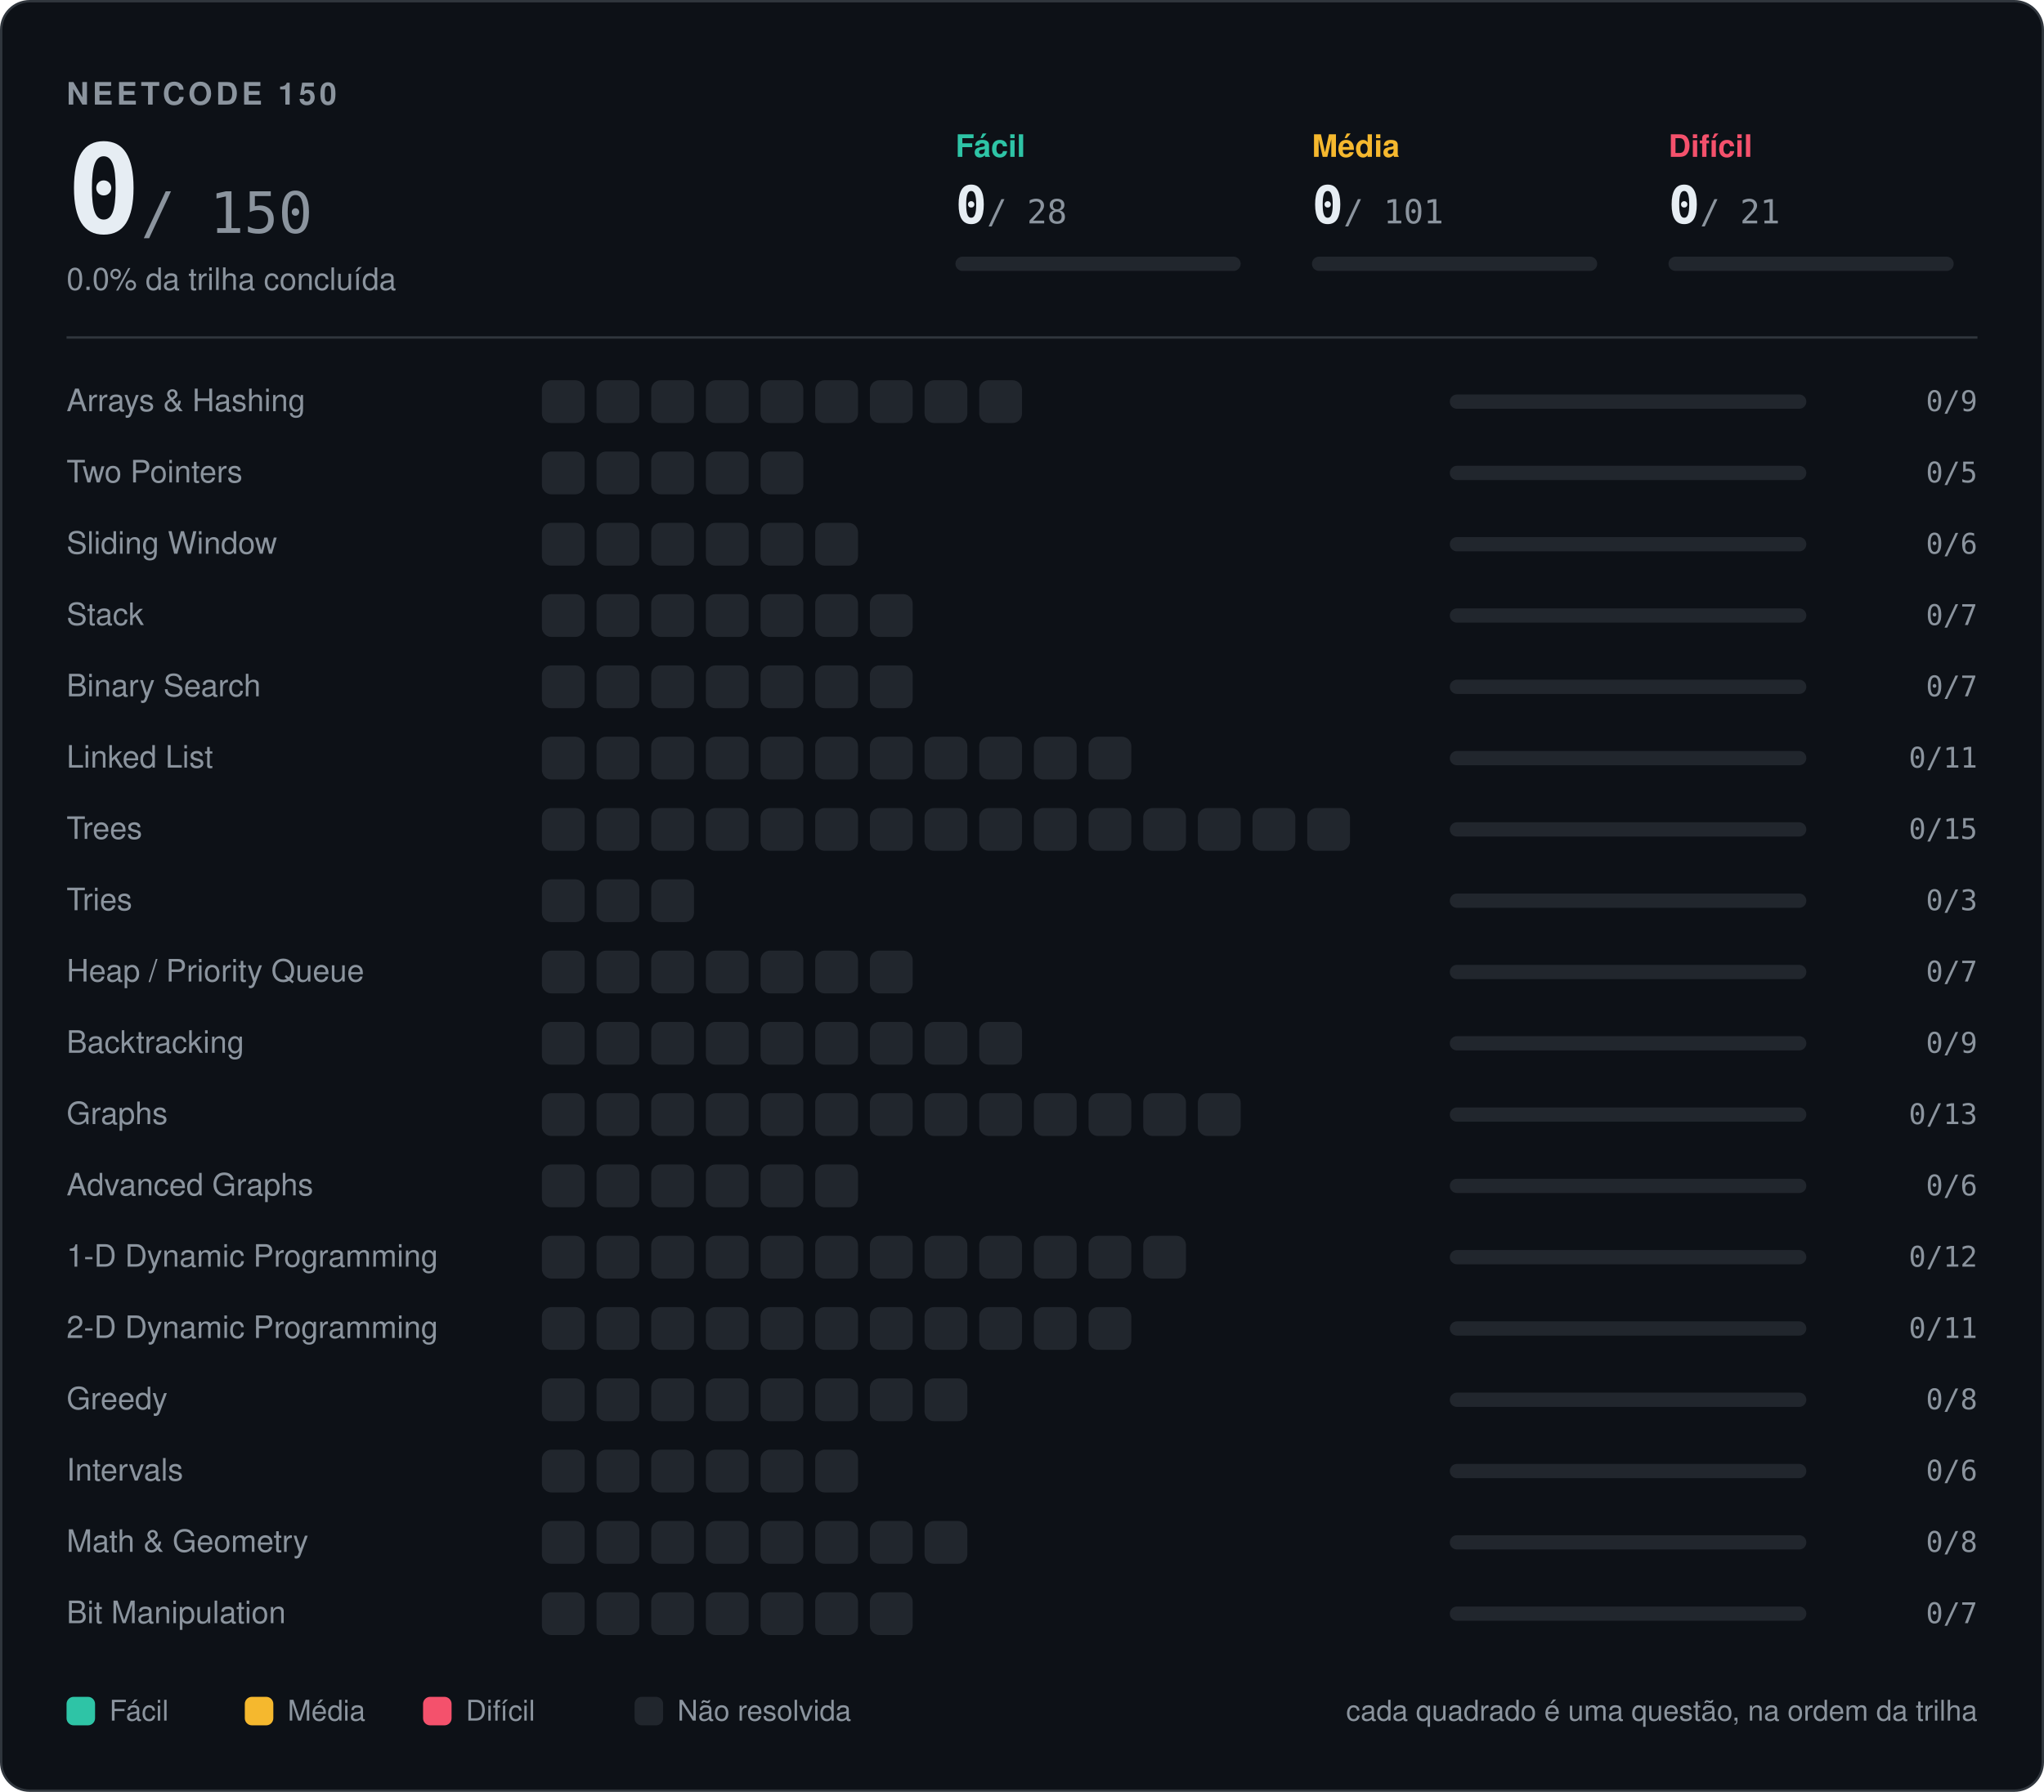
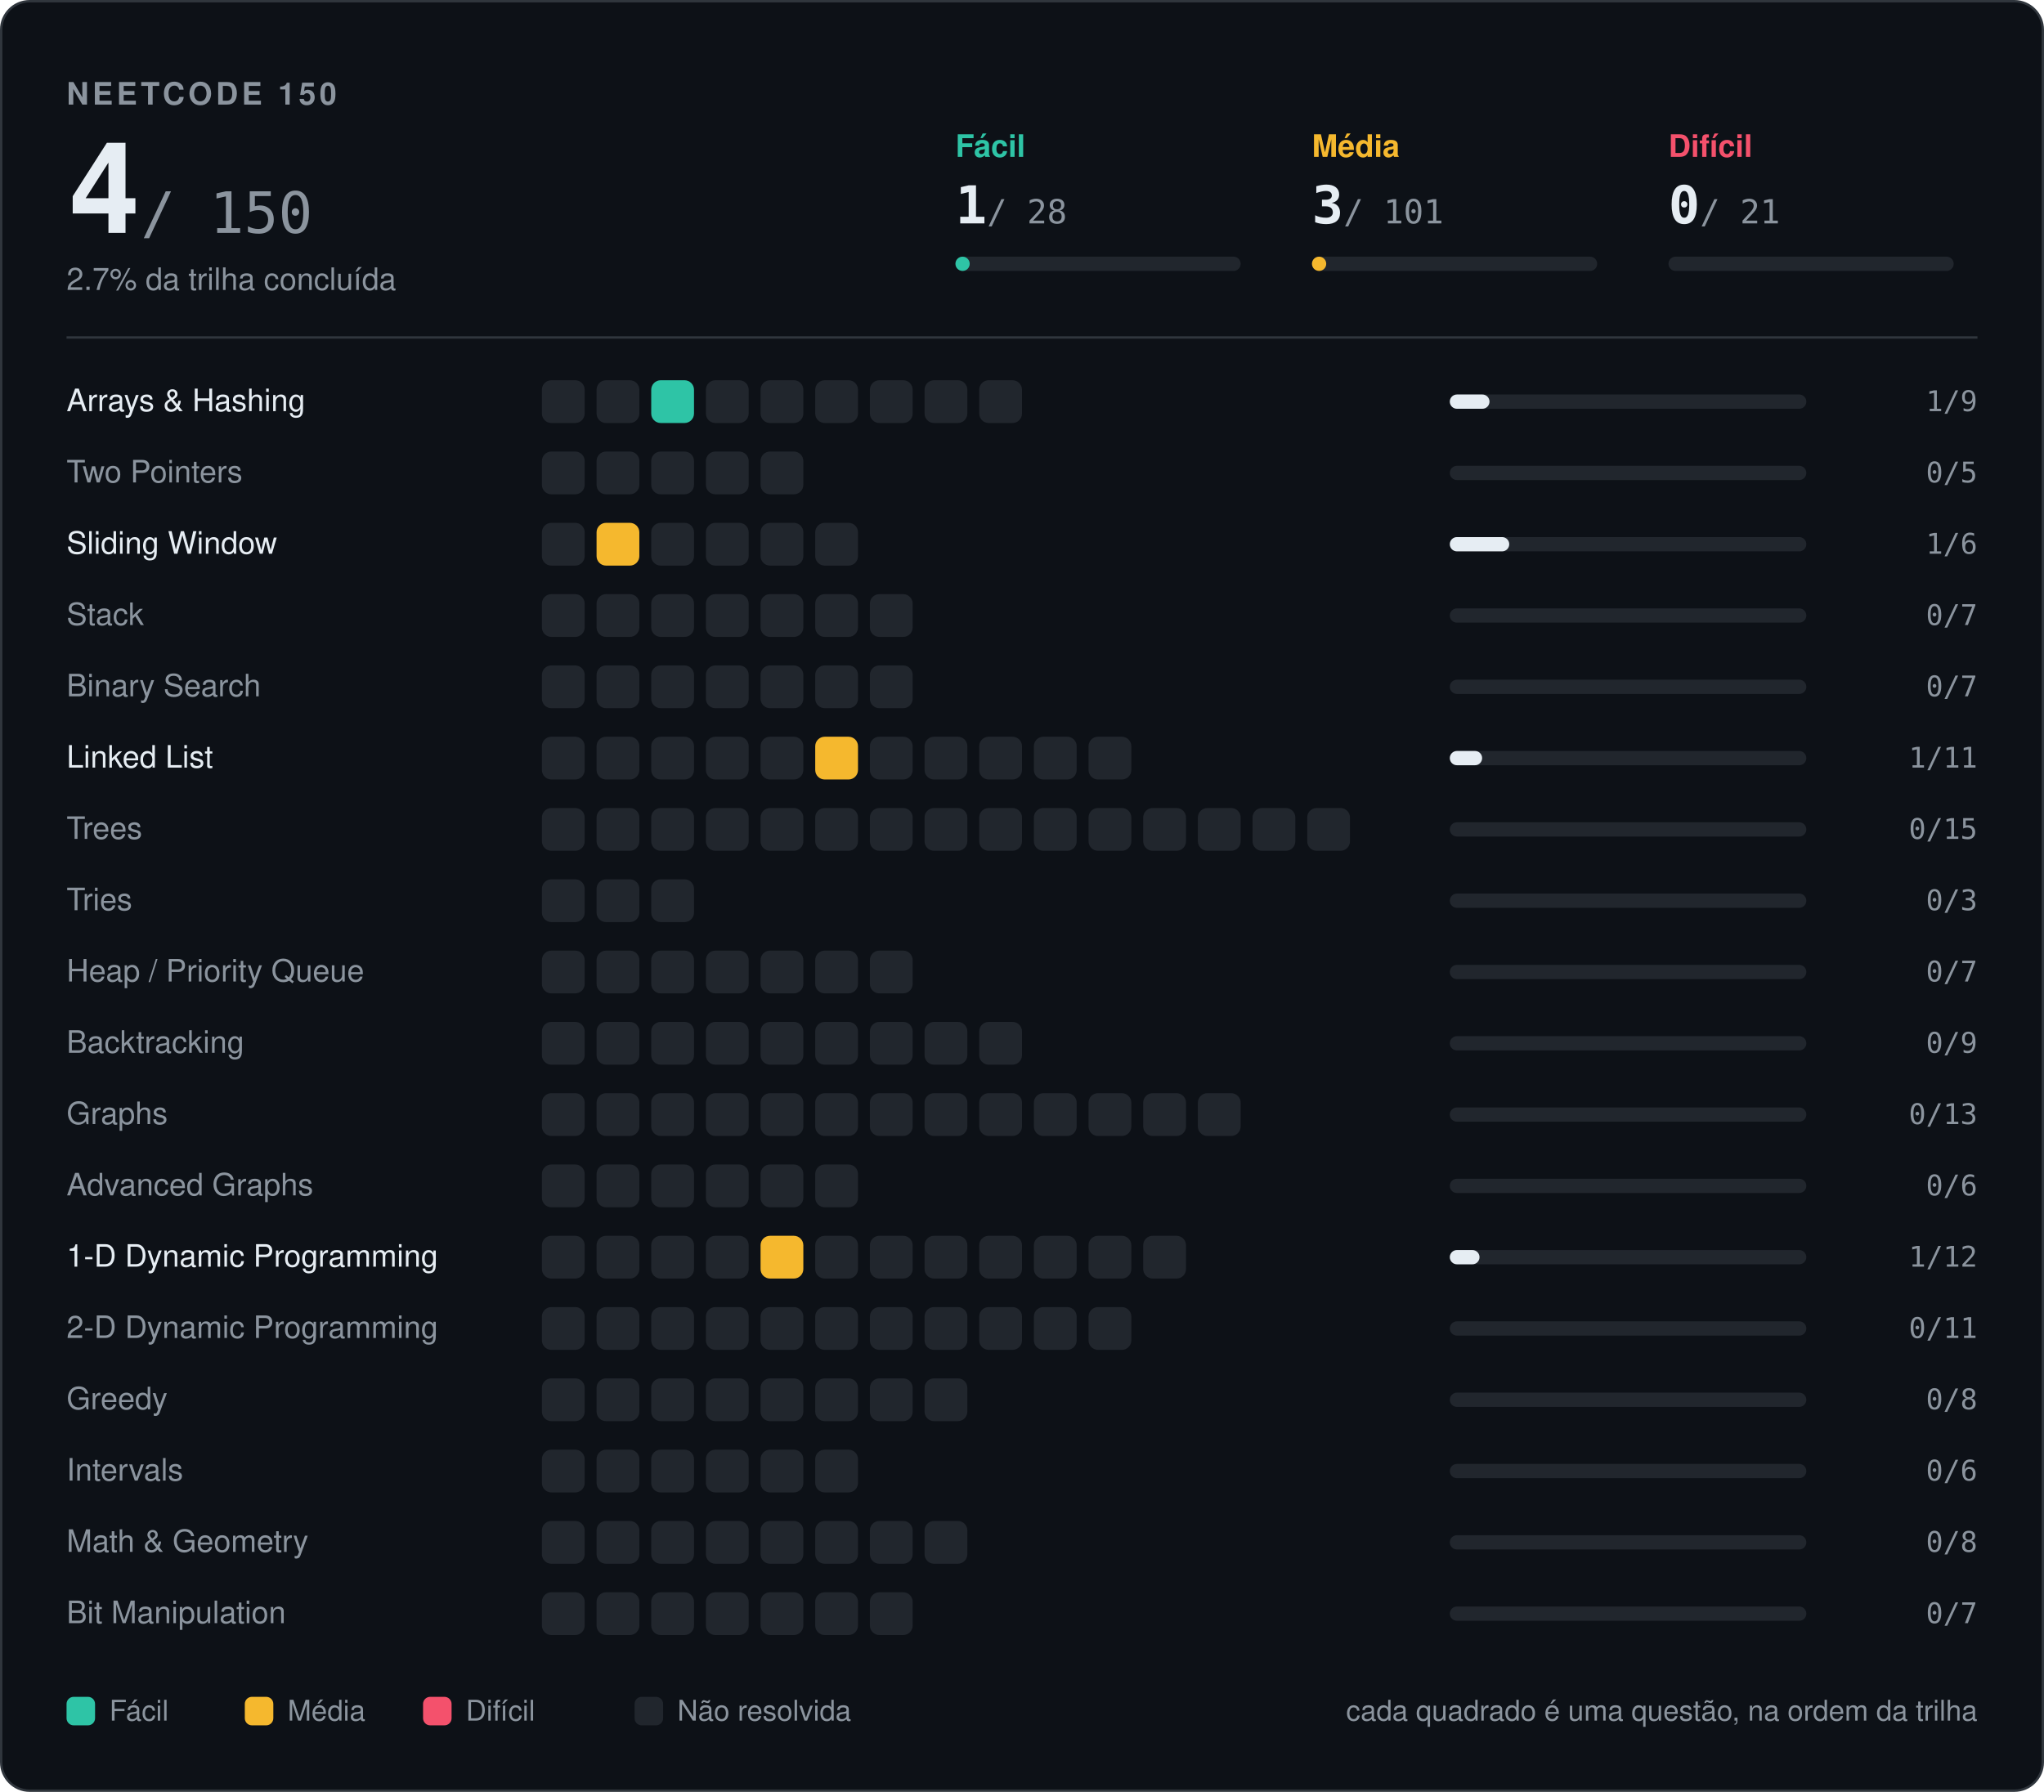
- <svg xmlns="http://www.w3.org/2000/svg" width="860" height="754" viewBox="0 0 860 754" font-family="-apple-system,BlinkMacSystemFont,'Segoe UI',Helvetica,Arial,sans-serif" role="img" aria-label="NeetCode 150: 0 de 150 resolvidas">
+ <svg xmlns="http://www.w3.org/2000/svg" width="860" height="754" viewBox="0 0 860 754" font-family="-apple-system,BlinkMacSystemFont,'Segoe UI',Helvetica,Arial,sans-serif" role="img" aria-label="NeetCode 150: 4 de 150 resolvidas">
  <rect x="0.5" y="0.5" width="859" height="753" rx="12" fill="#0d1117" stroke="#30363d" />
  <text x="28" y="44" fill="#8b949e" font-size="13" font-weight="600" letter-spacing="1.5">NEETCODE 150</text>
-   <text x="28" y="98" fill="#e6edf3" font-family="ui-monospace,SFMono-Regular,'SF Mono',Menlo,Consolas,monospace" font-size="52" font-weight="700">0<tspan fill="#8b949e" font-size="24" font-weight="500"> / 150</tspan>
-   </text>
-   <text x="28" y="122" fill="#8b949e" font-size="13">0.0% da trilha concluída</text>
+   <text x="28" y="98" fill="#e6edf3" font-family="ui-monospace,SFMono-Regular,'SF Mono',Menlo,Consolas,monospace" font-size="52" font-weight="700">4<tspan fill="#8b949e" font-size="24" font-weight="500"> / 150</tspan>
+   </text>
+   <text x="28" y="122" fill="#8b949e" font-size="13">2.7% da trilha concluída</text>
  <text x="402" y="66" fill="#2ec4a6" font-size="13" font-weight="600">Fácil</text>
-   <text x="402" y="94" fill="#e6edf3" font-family="ui-monospace,SFMono-Regular,'SF Mono',Menlo,Consolas,monospace" font-size="22" font-weight="700">0<tspan fill="#8b949e" font-size="14" font-weight="500"> / 28</tspan>
+   <text x="402" y="94" fill="#e6edf3" font-family="ui-monospace,SFMono-Regular,'SF Mono',Menlo,Consolas,monospace" font-size="22" font-weight="700">1<tspan fill="#8b949e" font-size="14" font-weight="500"> / 28</tspan>
  </text>
  <rect x="402" y="108" width="120" height="6" rx="3" fill="#21262d" />
+   <rect x="402" y="108" width="6.0" height="6" rx="3" fill="#2ec4a6" />
  <text x="552" y="66" fill="#f5b82e" font-size="13" font-weight="600">Média</text>
-   <text x="552" y="94" fill="#e6edf3" font-family="ui-monospace,SFMono-Regular,'SF Mono',Menlo,Consolas,monospace" font-size="22" font-weight="700">0<tspan fill="#8b949e" font-size="14" font-weight="500"> / 101</tspan>
+   <text x="552" y="94" fill="#e6edf3" font-family="ui-monospace,SFMono-Regular,'SF Mono',Menlo,Consolas,monospace" font-size="22" font-weight="700">3<tspan fill="#8b949e" font-size="14" font-weight="500"> / 101</tspan>
  </text>
  <rect x="552" y="108" width="120" height="6" rx="3" fill="#21262d" />
+   <rect x="552" y="108" width="6.0" height="6" rx="3" fill="#f5b82e" />
  <text x="702" y="66" fill="#f4516c" font-size="13" font-weight="600">Difícil</text>
  <text x="702" y="94" fill="#e6edf3" font-family="ui-monospace,SFMono-Regular,'SF Mono',Menlo,Consolas,monospace" font-size="22" font-weight="700">0<tspan fill="#8b949e" font-size="14" font-weight="500"> / 21</tspan>
  </text>
  <rect x="702" y="108" width="120" height="6" rx="3" fill="#21262d" />
  <line x1="28" y1="142" x2="832" y2="142" stroke="#30363d" />
-   <text x="28" y="173" fill="#8b949e" font-size="13">Arrays &amp; Hashing</text>
+   <text x="28" y="173" fill="#e6edf3" font-size="13">Arrays &amp; Hashing</text>
  <rect x="228" y="160" width="18" height="18" rx="4" fill="#21262d" />
  <rect x="251" y="160" width="18" height="18" rx="4" fill="#21262d" />
-   <rect x="274" y="160" width="18" height="18" rx="4" fill="#21262d" />
+   <rect x="274" y="160" width="18" height="18" rx="4" fill="#2ec4a6" />
  <rect x="297" y="160" width="18" height="18" rx="4" fill="#21262d" />
  <rect x="320" y="160" width="18" height="18" rx="4" fill="#21262d" />
  <rect x="343" y="160" width="18" height="18" rx="4" fill="#21262d" />
  <rect x="366" y="160" width="18" height="18" rx="4" fill="#21262d" />
  <rect x="389" y="160" width="18" height="18" rx="4" fill="#21262d" />
  <rect x="412" y="160" width="18" height="18" rx="4" fill="#21262d" />
  <rect x="610" y="166" width="150" height="6" rx="3" fill="#21262d" />
-   <text x="832" y="173" text-anchor="end" fill="#8b949e" font-family="ui-monospace,SFMono-Regular,'SF Mono',Menlo,Consolas,monospace" font-size="12">0/9</text>
+   <rect x="610" y="166" width="16.7" height="6" rx="3" fill="#e6edf3" />
+   <text x="832" y="173" text-anchor="end" fill="#8b949e" font-family="ui-monospace,SFMono-Regular,'SF Mono',Menlo,Consolas,monospace" font-size="12">1/9</text>
  <text x="28" y="203" fill="#8b949e" font-size="13">Two Pointers</text>
  <rect x="228" y="190" width="18" height="18" rx="4" fill="#21262d" />
  <rect x="251" y="190" width="18" height="18" rx="4" fill="#21262d" />
  <rect x="274" y="190" width="18" height="18" rx="4" fill="#21262d" />
  <rect x="297" y="190" width="18" height="18" rx="4" fill="#21262d" />
  <rect x="320" y="190" width="18" height="18" rx="4" fill="#21262d" />
  <rect x="610" y="196" width="150" height="6" rx="3" fill="#21262d" />
  <text x="832" y="203" text-anchor="end" fill="#8b949e" font-family="ui-monospace,SFMono-Regular,'SF Mono',Menlo,Consolas,monospace" font-size="12">0/5</text>
-   <text x="28" y="233" fill="#8b949e" font-size="13">Sliding Window</text>
+   <text x="28" y="233" fill="#e6edf3" font-size="13">Sliding Window</text>
  <rect x="228" y="220" width="18" height="18" rx="4" fill="#21262d" />
-   <rect x="251" y="220" width="18" height="18" rx="4" fill="#21262d" />
+   <rect x="251" y="220" width="18" height="18" rx="4" fill="#f5b82e" />
  <rect x="274" y="220" width="18" height="18" rx="4" fill="#21262d" />
  <rect x="297" y="220" width="18" height="18" rx="4" fill="#21262d" />
  <rect x="320" y="220" width="18" height="18" rx="4" fill="#21262d" />
  <rect x="343" y="220" width="18" height="18" rx="4" fill="#21262d" />
  <rect x="610" y="226" width="150" height="6" rx="3" fill="#21262d" />
-   <text x="832" y="233" text-anchor="end" fill="#8b949e" font-family="ui-monospace,SFMono-Regular,'SF Mono',Menlo,Consolas,monospace" font-size="12">0/6</text>
+   <rect x="610" y="226" width="25.0" height="6" rx="3" fill="#e6edf3" />
+   <text x="832" y="233" text-anchor="end" fill="#8b949e" font-family="ui-monospace,SFMono-Regular,'SF Mono',Menlo,Consolas,monospace" font-size="12">1/6</text>
  <text x="28" y="263" fill="#8b949e" font-size="13">Stack</text>
  <rect x="228" y="250" width="18" height="18" rx="4" fill="#21262d" />
  <rect x="251" y="250" width="18" height="18" rx="4" fill="#21262d" />
  <rect x="274" y="250" width="18" height="18" rx="4" fill="#21262d" />
  <rect x="297" y="250" width="18" height="18" rx="4" fill="#21262d" />
  <rect x="320" y="250" width="18" height="18" rx="4" fill="#21262d" />
  <rect x="343" y="250" width="18" height="18" rx="4" fill="#21262d" />
  <rect x="366" y="250" width="18" height="18" rx="4" fill="#21262d" />
  <rect x="610" y="256" width="150" height="6" rx="3" fill="#21262d" />
  <text x="832" y="263" text-anchor="end" fill="#8b949e" font-family="ui-monospace,SFMono-Regular,'SF Mono',Menlo,Consolas,monospace" font-size="12">0/7</text>
  <text x="28" y="293" fill="#8b949e" font-size="13">Binary Search</text>
  <rect x="228" y="280" width="18" height="18" rx="4" fill="#21262d" />
  <rect x="251" y="280" width="18" height="18" rx="4" fill="#21262d" />
  <rect x="274" y="280" width="18" height="18" rx="4" fill="#21262d" />
  <rect x="297" y="280" width="18" height="18" rx="4" fill="#21262d" />
  <rect x="320" y="280" width="18" height="18" rx="4" fill="#21262d" />
  <rect x="343" y="280" width="18" height="18" rx="4" fill="#21262d" />
  <rect x="366" y="280" width="18" height="18" rx="4" fill="#21262d" />
  <rect x="610" y="286" width="150" height="6" rx="3" fill="#21262d" />
  <text x="832" y="293" text-anchor="end" fill="#8b949e" font-family="ui-monospace,SFMono-Regular,'SF Mono',Menlo,Consolas,monospace" font-size="12">0/7</text>
-   <text x="28" y="323" fill="#8b949e" font-size="13">Linked List</text>
+   <text x="28" y="323" fill="#e6edf3" font-size="13">Linked List</text>
  <rect x="228" y="310" width="18" height="18" rx="4" fill="#21262d" />
  <rect x="251" y="310" width="18" height="18" rx="4" fill="#21262d" />
  <rect x="274" y="310" width="18" height="18" rx="4" fill="#21262d" />
  <rect x="297" y="310" width="18" height="18" rx="4" fill="#21262d" />
  <rect x="320" y="310" width="18" height="18" rx="4" fill="#21262d" />
-   <rect x="343" y="310" width="18" height="18" rx="4" fill="#21262d" />
+   <rect x="343" y="310" width="18" height="18" rx="4" fill="#f5b82e" />
  <rect x="366" y="310" width="18" height="18" rx="4" fill="#21262d" />
  <rect x="389" y="310" width="18" height="18" rx="4" fill="#21262d" />
  <rect x="412" y="310" width="18" height="18" rx="4" fill="#21262d" />
  <rect x="435" y="310" width="18" height="18" rx="4" fill="#21262d" />
  <rect x="458" y="310" width="18" height="18" rx="4" fill="#21262d" />
  <rect x="610" y="316" width="150" height="6" rx="3" fill="#21262d" />
-   <text x="832" y="323" text-anchor="end" fill="#8b949e" font-family="ui-monospace,SFMono-Regular,'SF Mono',Menlo,Consolas,monospace" font-size="12">0/11</text>
+   <rect x="610" y="316" width="13.6" height="6" rx="3" fill="#e6edf3" />
+   <text x="832" y="323" text-anchor="end" fill="#8b949e" font-family="ui-monospace,SFMono-Regular,'SF Mono',Menlo,Consolas,monospace" font-size="12">1/11</text>
  <text x="28" y="353" fill="#8b949e" font-size="13">Trees</text>
  <rect x="228" y="340" width="18" height="18" rx="4" fill="#21262d" />
  <rect x="251" y="340" width="18" height="18" rx="4" fill="#21262d" />
  <rect x="274" y="340" width="18" height="18" rx="4" fill="#21262d" />
  <rect x="297" y="340" width="18" height="18" rx="4" fill="#21262d" />
  <rect x="320" y="340" width="18" height="18" rx="4" fill="#21262d" />
  <rect x="343" y="340" width="18" height="18" rx="4" fill="#21262d" />
  <rect x="366" y="340" width="18" height="18" rx="4" fill="#21262d" />
  <rect x="389" y="340" width="18" height="18" rx="4" fill="#21262d" />
  <rect x="412" y="340" width="18" height="18" rx="4" fill="#21262d" />
  <rect x="435" y="340" width="18" height="18" rx="4" fill="#21262d" />
  <rect x="458" y="340" width="18" height="18" rx="4" fill="#21262d" />
  <rect x="481" y="340" width="18" height="18" rx="4" fill="#21262d" />
  <rect x="504" y="340" width="18" height="18" rx="4" fill="#21262d" />
  <rect x="527" y="340" width="18" height="18" rx="4" fill="#21262d" />
  <rect x="550" y="340" width="18" height="18" rx="4" fill="#21262d" />
  <rect x="610" y="346" width="150" height="6" rx="3" fill="#21262d" />
  <text x="832" y="353" text-anchor="end" fill="#8b949e" font-family="ui-monospace,SFMono-Regular,'SF Mono',Menlo,Consolas,monospace" font-size="12">0/15</text>
  <text x="28" y="383" fill="#8b949e" font-size="13">Tries</text>
  <rect x="228" y="370" width="18" height="18" rx="4" fill="#21262d" />
  <rect x="251" y="370" width="18" height="18" rx="4" fill="#21262d" />
  <rect x="274" y="370" width="18" height="18" rx="4" fill="#21262d" />
  <rect x="610" y="376" width="150" height="6" rx="3" fill="#21262d" />
  <text x="832" y="383" text-anchor="end" fill="#8b949e" font-family="ui-monospace,SFMono-Regular,'SF Mono',Menlo,Consolas,monospace" font-size="12">0/3</text>
  <text x="28" y="413" fill="#8b949e" font-size="13">Heap / Priority Queue</text>
  <rect x="228" y="400" width="18" height="18" rx="4" fill="#21262d" />
  <rect x="251" y="400" width="18" height="18" rx="4" fill="#21262d" />
  <rect x="274" y="400" width="18" height="18" rx="4" fill="#21262d" />
  <rect x="297" y="400" width="18" height="18" rx="4" fill="#21262d" />
  <rect x="320" y="400" width="18" height="18" rx="4" fill="#21262d" />
  <rect x="343" y="400" width="18" height="18" rx="4" fill="#21262d" />
  <rect x="366" y="400" width="18" height="18" rx="4" fill="#21262d" />
  <rect x="610" y="406" width="150" height="6" rx="3" fill="#21262d" />
  <text x="832" y="413" text-anchor="end" fill="#8b949e" font-family="ui-monospace,SFMono-Regular,'SF Mono',Menlo,Consolas,monospace" font-size="12">0/7</text>
  <text x="28" y="443" fill="#8b949e" font-size="13">Backtracking</text>
  <rect x="228" y="430" width="18" height="18" rx="4" fill="#21262d" />
  <rect x="251" y="430" width="18" height="18" rx="4" fill="#21262d" />
  <rect x="274" y="430" width="18" height="18" rx="4" fill="#21262d" />
  <rect x="297" y="430" width="18" height="18" rx="4" fill="#21262d" />
  <rect x="320" y="430" width="18" height="18" rx="4" fill="#21262d" />
  <rect x="343" y="430" width="18" height="18" rx="4" fill="#21262d" />
  <rect x="366" y="430" width="18" height="18" rx="4" fill="#21262d" />
  <rect x="389" y="430" width="18" height="18" rx="4" fill="#21262d" />
  <rect x="412" y="430" width="18" height="18" rx="4" fill="#21262d" />
  <rect x="610" y="436" width="150" height="6" rx="3" fill="#21262d" />
  <text x="832" y="443" text-anchor="end" fill="#8b949e" font-family="ui-monospace,SFMono-Regular,'SF Mono',Menlo,Consolas,monospace" font-size="12">0/9</text>
  <text x="28" y="473" fill="#8b949e" font-size="13">Graphs</text>
  <rect x="228" y="460" width="18" height="18" rx="4" fill="#21262d" />
  <rect x="251" y="460" width="18" height="18" rx="4" fill="#21262d" />
  <rect x="274" y="460" width="18" height="18" rx="4" fill="#21262d" />
  <rect x="297" y="460" width="18" height="18" rx="4" fill="#21262d" />
  <rect x="320" y="460" width="18" height="18" rx="4" fill="#21262d" />
  <rect x="343" y="460" width="18" height="18" rx="4" fill="#21262d" />
  <rect x="366" y="460" width="18" height="18" rx="4" fill="#21262d" />
  <rect x="389" y="460" width="18" height="18" rx="4" fill="#21262d" />
  <rect x="412" y="460" width="18" height="18" rx="4" fill="#21262d" />
  <rect x="435" y="460" width="18" height="18" rx="4" fill="#21262d" />
  <rect x="458" y="460" width="18" height="18" rx="4" fill="#21262d" />
  <rect x="481" y="460" width="18" height="18" rx="4" fill="#21262d" />
  <rect x="504" y="460" width="18" height="18" rx="4" fill="#21262d" />
  <rect x="610" y="466" width="150" height="6" rx="3" fill="#21262d" />
  <text x="832" y="473" text-anchor="end" fill="#8b949e" font-family="ui-monospace,SFMono-Regular,'SF Mono',Menlo,Consolas,monospace" font-size="12">0/13</text>
  <text x="28" y="503" fill="#8b949e" font-size="13">Advanced Graphs</text>
  <rect x="228" y="490" width="18" height="18" rx="4" fill="#21262d" />
  <rect x="251" y="490" width="18" height="18" rx="4" fill="#21262d" />
  <rect x="274" y="490" width="18" height="18" rx="4" fill="#21262d" />
  <rect x="297" y="490" width="18" height="18" rx="4" fill="#21262d" />
  <rect x="320" y="490" width="18" height="18" rx="4" fill="#21262d" />
  <rect x="343" y="490" width="18" height="18" rx="4" fill="#21262d" />
  <rect x="610" y="496" width="150" height="6" rx="3" fill="#21262d" />
  <text x="832" y="503" text-anchor="end" fill="#8b949e" font-family="ui-monospace,SFMono-Regular,'SF Mono',Menlo,Consolas,monospace" font-size="12">0/6</text>
-   <text x="28" y="533" fill="#8b949e" font-size="13">1-D Dynamic Programming</text>
+   <text x="28" y="533" fill="#e6edf3" font-size="13">1-D Dynamic Programming</text>
  <rect x="228" y="520" width="18" height="18" rx="4" fill="#21262d" />
  <rect x="251" y="520" width="18" height="18" rx="4" fill="#21262d" />
  <rect x="274" y="520" width="18" height="18" rx="4" fill="#21262d" />
  <rect x="297" y="520" width="18" height="18" rx="4" fill="#21262d" />
-   <rect x="320" y="520" width="18" height="18" rx="4" fill="#21262d" />
+   <rect x="320" y="520" width="18" height="18" rx="4" fill="#f5b82e" />
  <rect x="343" y="520" width="18" height="18" rx="4" fill="#21262d" />
  <rect x="366" y="520" width="18" height="18" rx="4" fill="#21262d" />
  <rect x="389" y="520" width="18" height="18" rx="4" fill="#21262d" />
  <rect x="412" y="520" width="18" height="18" rx="4" fill="#21262d" />
  <rect x="435" y="520" width="18" height="18" rx="4" fill="#21262d" />
  <rect x="458" y="520" width="18" height="18" rx="4" fill="#21262d" />
  <rect x="481" y="520" width="18" height="18" rx="4" fill="#21262d" />
  <rect x="610" y="526" width="150" height="6" rx="3" fill="#21262d" />
-   <text x="832" y="533" text-anchor="end" fill="#8b949e" font-family="ui-monospace,SFMono-Regular,'SF Mono',Menlo,Consolas,monospace" font-size="12">0/12</text>
+   <rect x="610" y="526" width="12.5" height="6" rx="3" fill="#e6edf3" />
+   <text x="832" y="533" text-anchor="end" fill="#8b949e" font-family="ui-monospace,SFMono-Regular,'SF Mono',Menlo,Consolas,monospace" font-size="12">1/12</text>
  <text x="28" y="563" fill="#8b949e" font-size="13">2-D Dynamic Programming</text>
  <rect x="228" y="550" width="18" height="18" rx="4" fill="#21262d" />
  <rect x="251" y="550" width="18" height="18" rx="4" fill="#21262d" />
  <rect x="274" y="550" width="18" height="18" rx="4" fill="#21262d" />
  <rect x="297" y="550" width="18" height="18" rx="4" fill="#21262d" />
  <rect x="320" y="550" width="18" height="18" rx="4" fill="#21262d" />
  <rect x="343" y="550" width="18" height="18" rx="4" fill="#21262d" />
  <rect x="366" y="550" width="18" height="18" rx="4" fill="#21262d" />
  <rect x="389" y="550" width="18" height="18" rx="4" fill="#21262d" />
  <rect x="412" y="550" width="18" height="18" rx="4" fill="#21262d" />
  <rect x="435" y="550" width="18" height="18" rx="4" fill="#21262d" />
  <rect x="458" y="550" width="18" height="18" rx="4" fill="#21262d" />
  <rect x="610" y="556" width="150" height="6" rx="3" fill="#21262d" />
  <text x="832" y="563" text-anchor="end" fill="#8b949e" font-family="ui-monospace,SFMono-Regular,'SF Mono',Menlo,Consolas,monospace" font-size="12">0/11</text>
  <text x="28" y="593" fill="#8b949e" font-size="13">Greedy</text>
  <rect x="228" y="580" width="18" height="18" rx="4" fill="#21262d" />
  <rect x="251" y="580" width="18" height="18" rx="4" fill="#21262d" />
  <rect x="274" y="580" width="18" height="18" rx="4" fill="#21262d" />
  <rect x="297" y="580" width="18" height="18" rx="4" fill="#21262d" />
  <rect x="320" y="580" width="18" height="18" rx="4" fill="#21262d" />
  <rect x="343" y="580" width="18" height="18" rx="4" fill="#21262d" />
  <rect x="366" y="580" width="18" height="18" rx="4" fill="#21262d" />
  <rect x="389" y="580" width="18" height="18" rx="4" fill="#21262d" />
  <rect x="610" y="586" width="150" height="6" rx="3" fill="#21262d" />
  <text x="832" y="593" text-anchor="end" fill="#8b949e" font-family="ui-monospace,SFMono-Regular,'SF Mono',Menlo,Consolas,monospace" font-size="12">0/8</text>
  <text x="28" y="623" fill="#8b949e" font-size="13">Intervals</text>
  <rect x="228" y="610" width="18" height="18" rx="4" fill="#21262d" />
  <rect x="251" y="610" width="18" height="18" rx="4" fill="#21262d" />
  <rect x="274" y="610" width="18" height="18" rx="4" fill="#21262d" />
  <rect x="297" y="610" width="18" height="18" rx="4" fill="#21262d" />
  <rect x="320" y="610" width="18" height="18" rx="4" fill="#21262d" />
  <rect x="343" y="610" width="18" height="18" rx="4" fill="#21262d" />
  <rect x="610" y="616" width="150" height="6" rx="3" fill="#21262d" />
  <text x="832" y="623" text-anchor="end" fill="#8b949e" font-family="ui-monospace,SFMono-Regular,'SF Mono',Menlo,Consolas,monospace" font-size="12">0/6</text>
  <text x="28" y="653" fill="#8b949e" font-size="13">Math &amp; Geometry</text>
  <rect x="228" y="640" width="18" height="18" rx="4" fill="#21262d" />
  <rect x="251" y="640" width="18" height="18" rx="4" fill="#21262d" />
  <rect x="274" y="640" width="18" height="18" rx="4" fill="#21262d" />
  <rect x="297" y="640" width="18" height="18" rx="4" fill="#21262d" />
  <rect x="320" y="640" width="18" height="18" rx="4" fill="#21262d" />
  <rect x="343" y="640" width="18" height="18" rx="4" fill="#21262d" />
  <rect x="366" y="640" width="18" height="18" rx="4" fill="#21262d" />
  <rect x="389" y="640" width="18" height="18" rx="4" fill="#21262d" />
  <rect x="610" y="646" width="150" height="6" rx="3" fill="#21262d" />
  <text x="832" y="653" text-anchor="end" fill="#8b949e" font-family="ui-monospace,SFMono-Regular,'SF Mono',Menlo,Consolas,monospace" font-size="12">0/8</text>
  <text x="28" y="683" fill="#8b949e" font-size="13">Bit Manipulation</text>
  <rect x="228" y="670" width="18" height="18" rx="4" fill="#21262d" />
  <rect x="251" y="670" width="18" height="18" rx="4" fill="#21262d" />
  <rect x="274" y="670" width="18" height="18" rx="4" fill="#21262d" />
  <rect x="297" y="670" width="18" height="18" rx="4" fill="#21262d" />
  <rect x="320" y="670" width="18" height="18" rx="4" fill="#21262d" />
  <rect x="343" y="670" width="18" height="18" rx="4" fill="#21262d" />
  <rect x="366" y="670" width="18" height="18" rx="4" fill="#21262d" />
  <rect x="610" y="676" width="150" height="6" rx="3" fill="#21262d" />
  <text x="832" y="683" text-anchor="end" fill="#8b949e" font-family="ui-monospace,SFMono-Regular,'SF Mono',Menlo,Consolas,monospace" font-size="12">0/7</text>
  <rect x="28" y="714" width="12" height="12" rx="3" fill="#2ec4a6" />
  <text x="46" y="724" fill="#8b949e" font-size="12">Fácil</text>
  <rect x="103" y="714" width="12" height="12" rx="3" fill="#f5b82e" />
  <text x="121" y="724" fill="#8b949e" font-size="12">Média</text>
  <rect x="178" y="714" width="12" height="12" rx="3" fill="#f4516c" />
  <text x="196" y="724" fill="#8b949e" font-size="12">Difícil</text>
  <rect x="267" y="714" width="12" height="12" rx="3" fill="#21262d" />
  <text x="285" y="724" fill="#8b949e" font-size="12">Não resolvida</text>
  <text x="832" y="724" text-anchor="end" fill="#8b949e" font-size="12">cada quadrado é uma questão, na ordem da trilha</text>
</svg>
